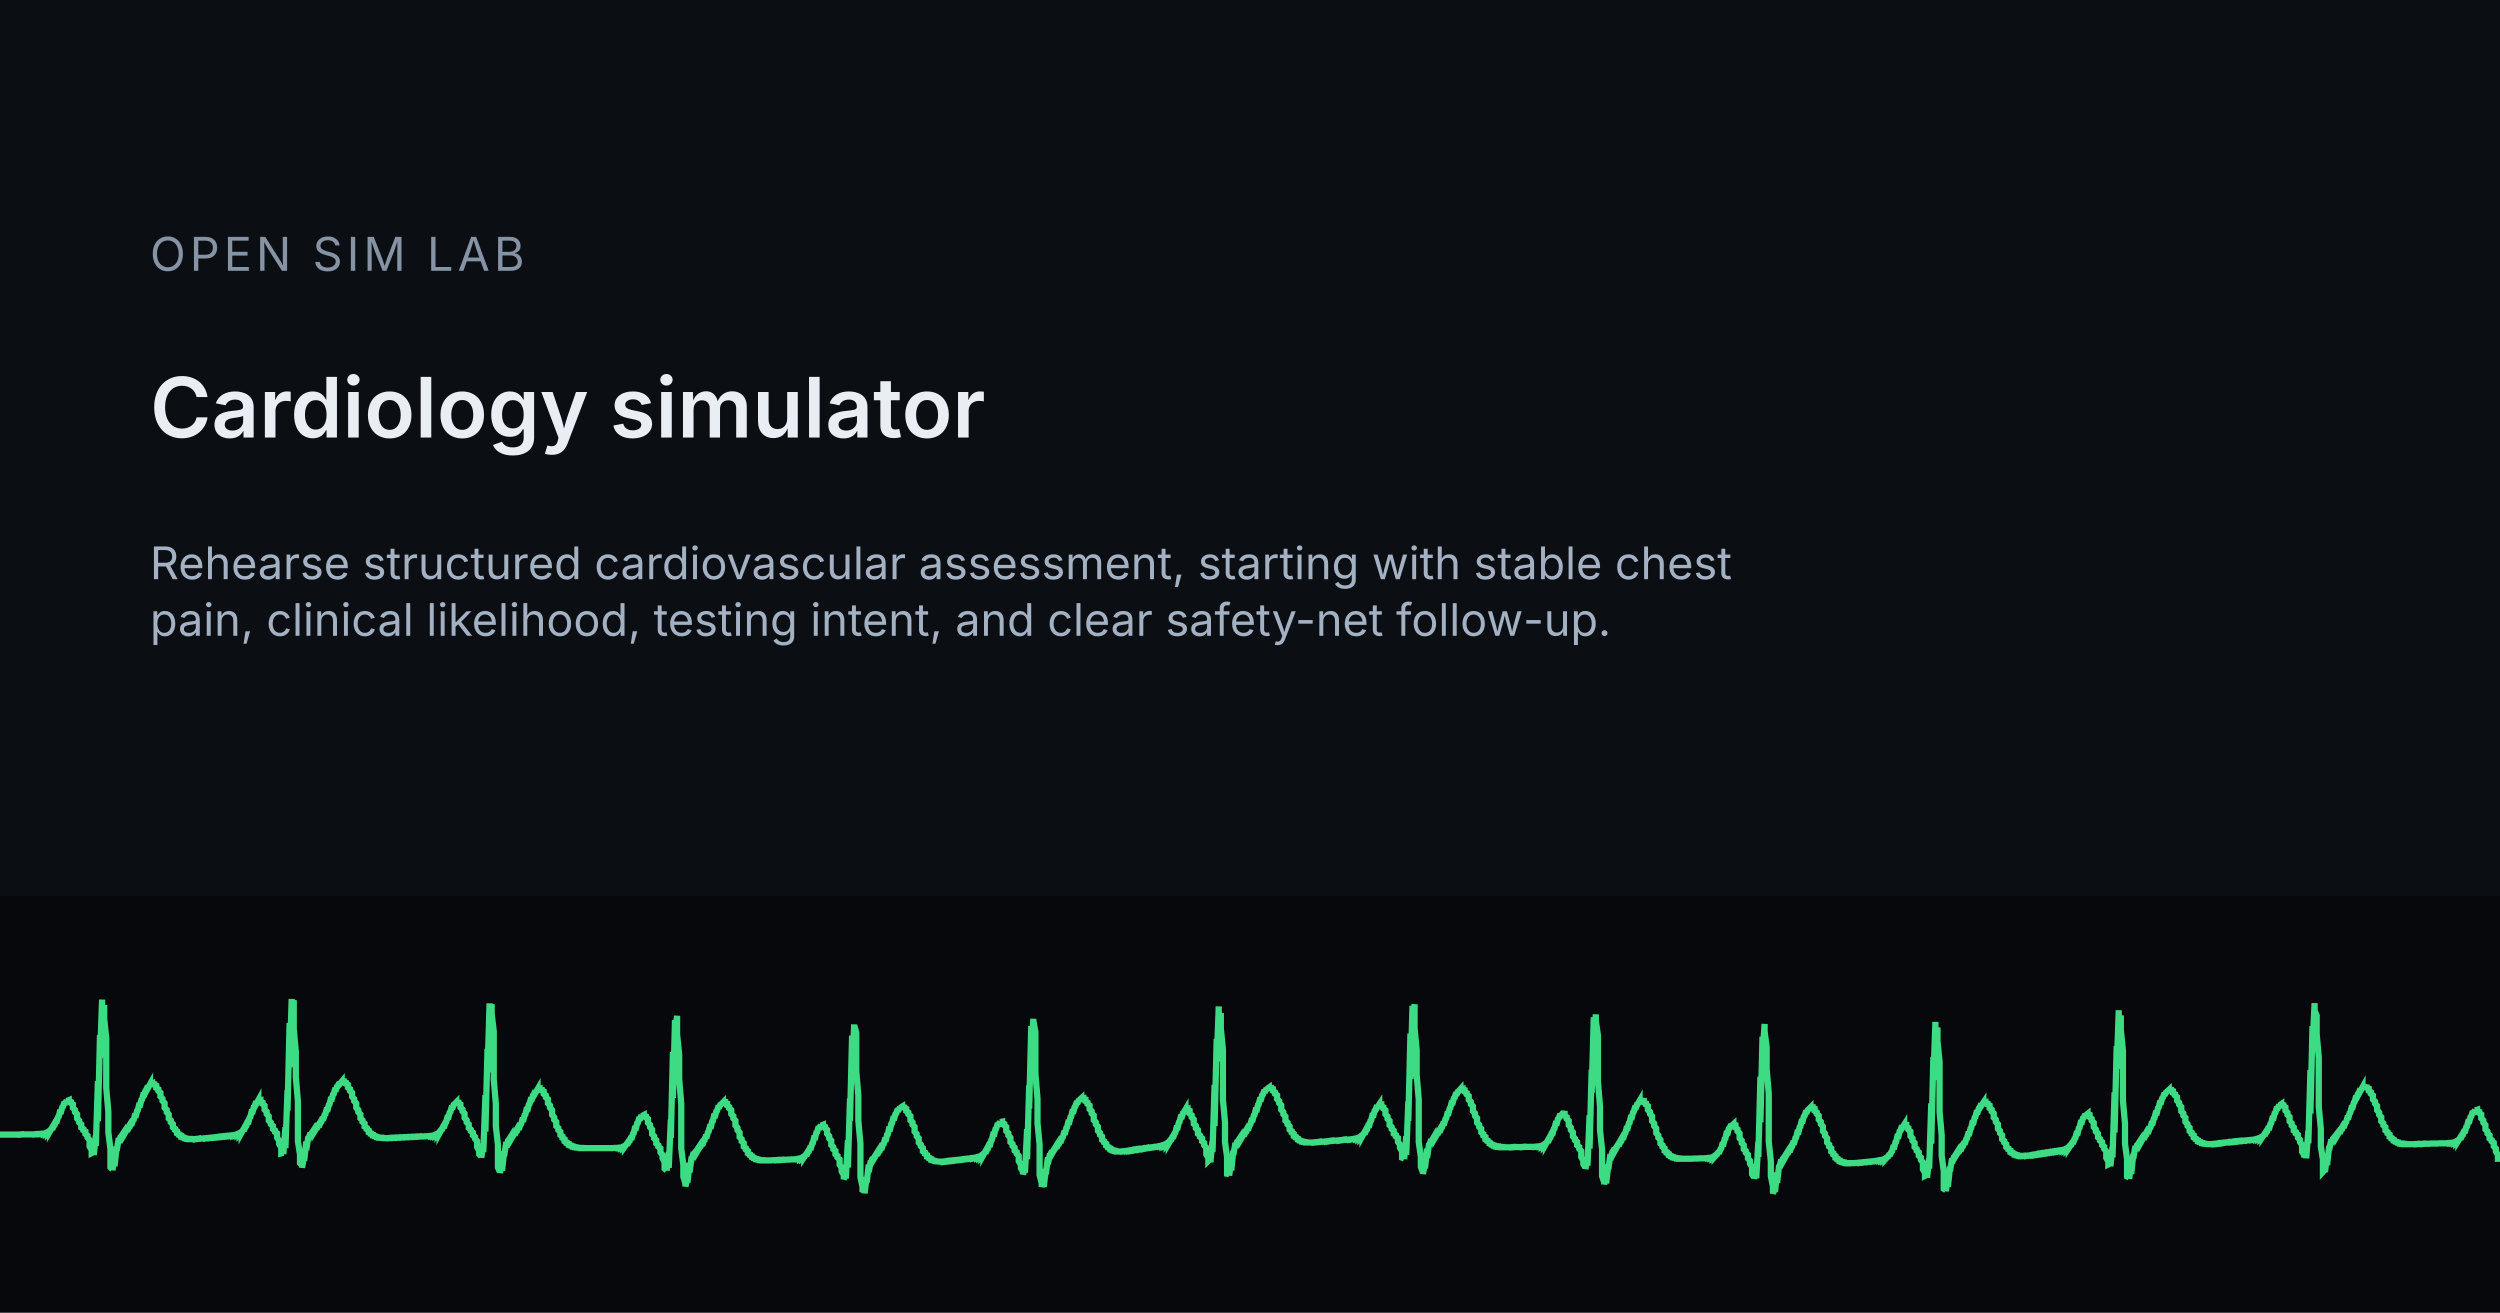
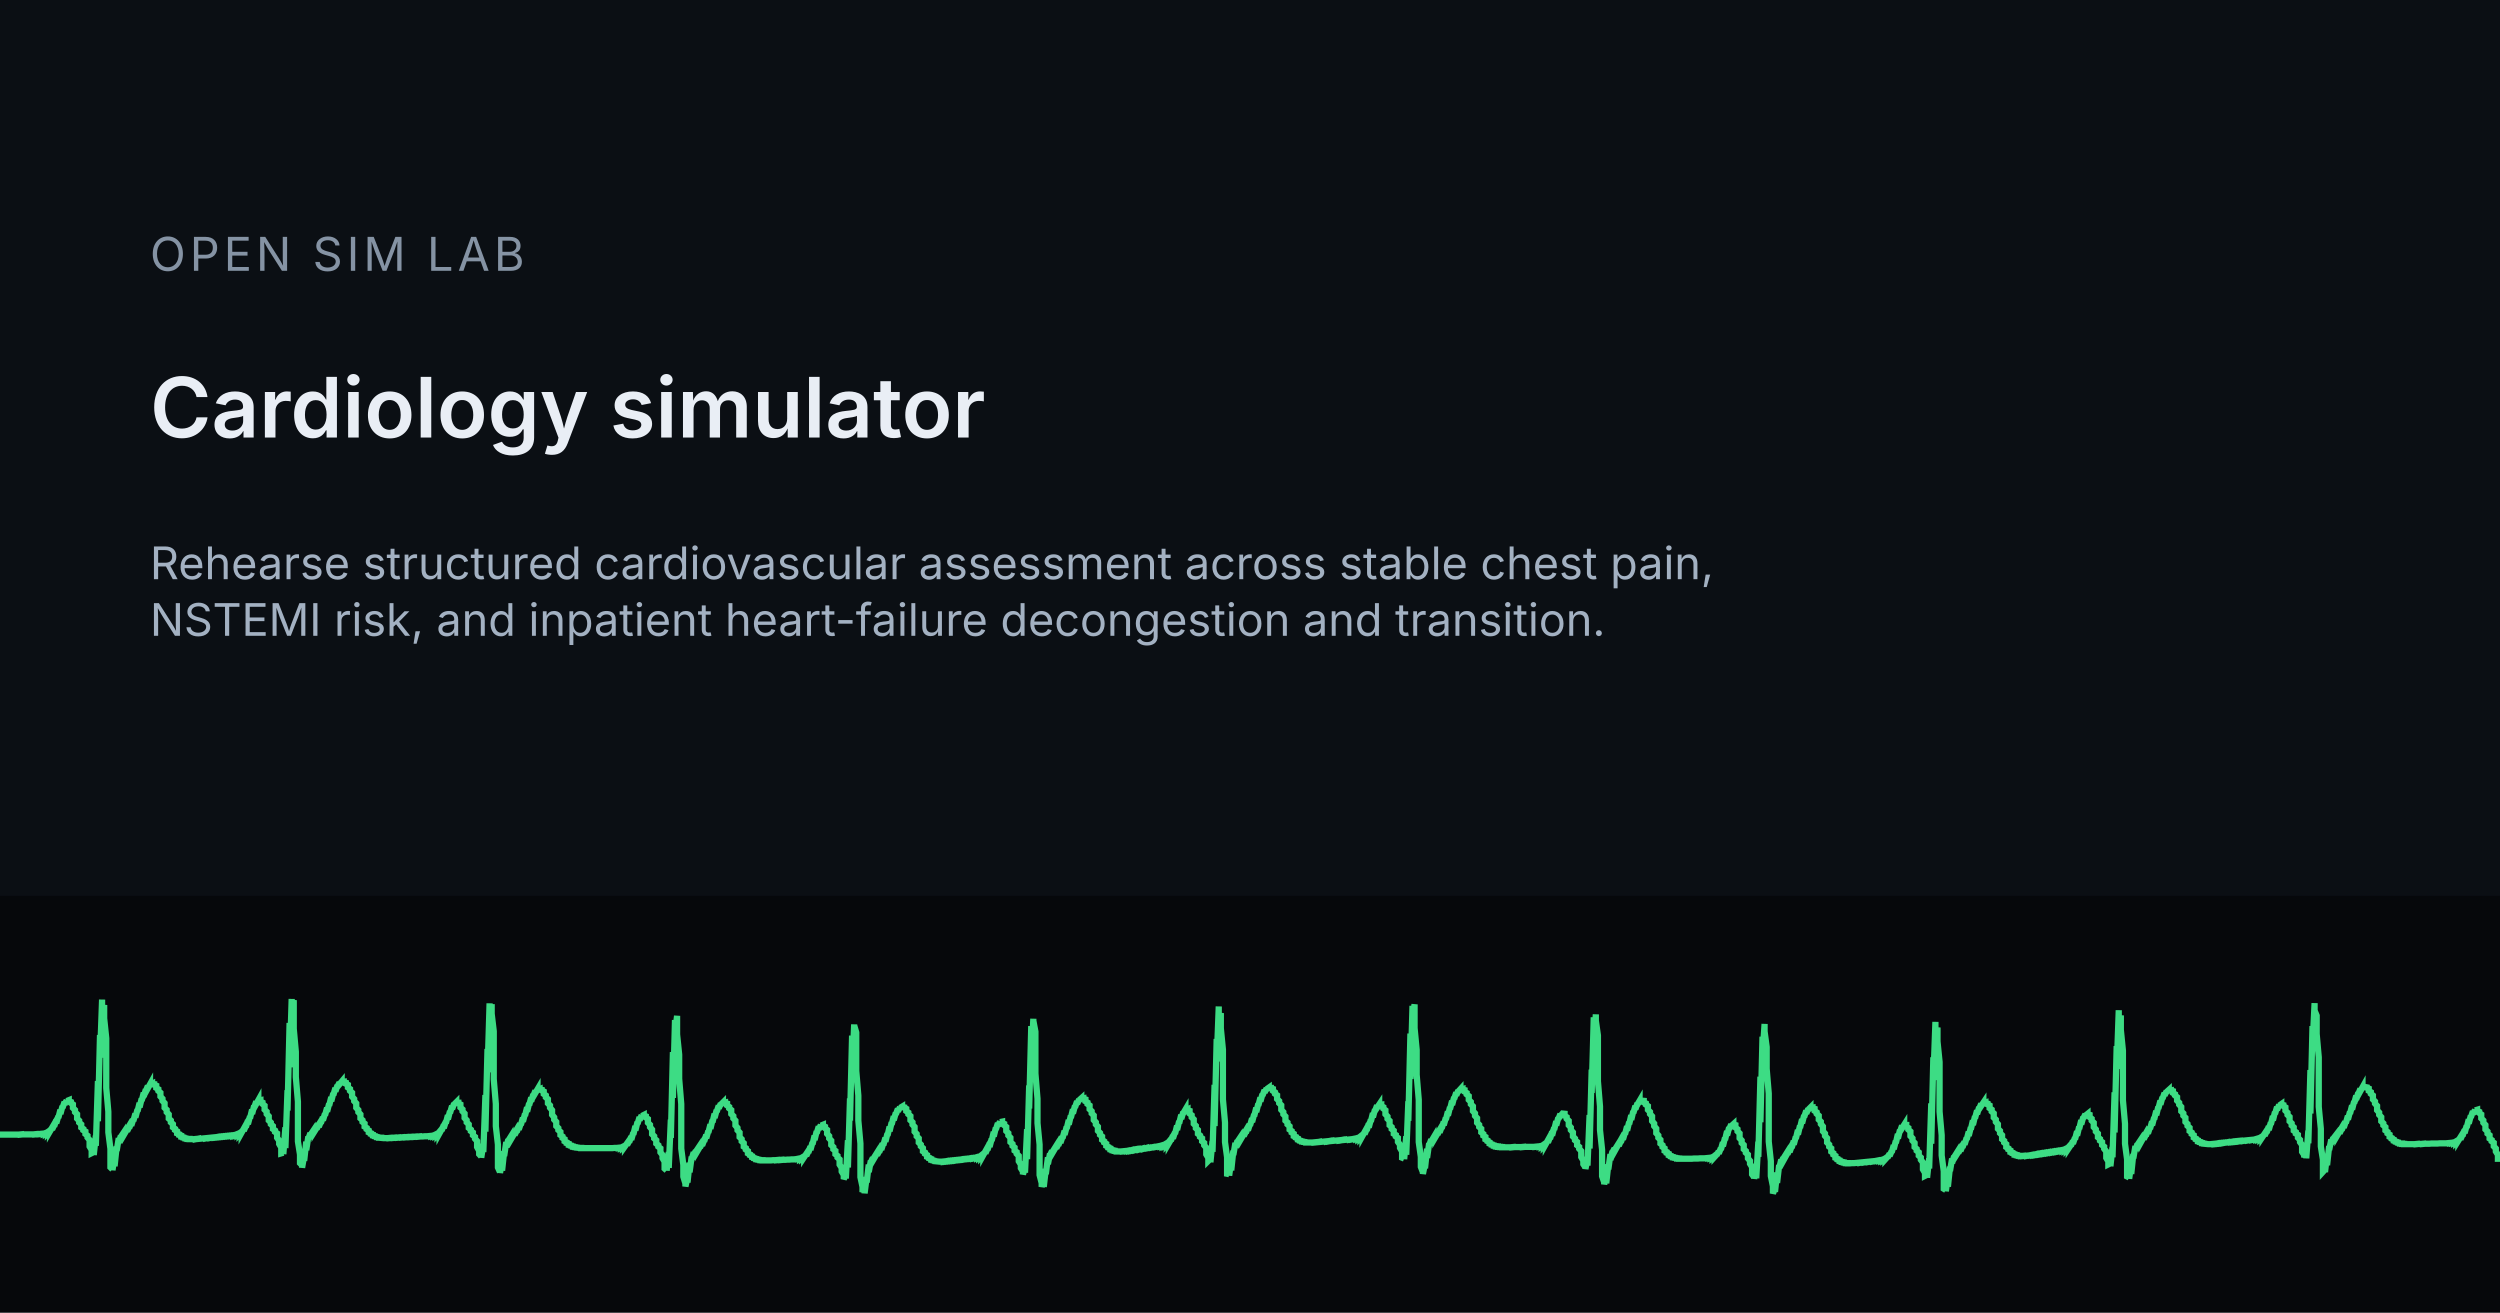
<svg xmlns="http://www.w3.org/2000/svg" width="1200" height="630" viewBox="0 0 1200 630">
  <rect width="1200" height="630" fill="#0B0F14" />
  <rect x="0" y="430" width="1200" height="200" fill="#06080B" />
  <g transform="translate(0 455)">
    <path d="M0 89.6 L0 89.6 L1 89.6 L1 89.6 L2 89.6 L2 89.6 L3 89.6 L3 89.6 L4 89.6 L4 89.6 L5 89.6 L5 89.6 L6 89.6 L6 89.6 L7 89.6 L7 89.6 L8 89.6 L8 89.6 L9 89.6 L9 89.6 L10 89.5 L10 89.6 L11 89.5 L11 89.5 L12 89.5 L12 89.5 L13 89.5 L13 89.5 L14 89.5 L14 89.5 L15 89.5 L15 89.5 L16 89.5 L16 89.5 L17 89.4 L17 89.5 L18 89.4 L18 89.4 L19 89.3 L19 89.4 L20 89.3 L20 89.3 L21 89.1 L21 89.2 L22 88.8 L22 89.0 L23 88.3 L23 88.7 L24 87.6 L24 88.0 L25 86.3 L25 87.2 L26 85.0 L26 85.7 L27 82.6 L27 84.2 L28 80.7 L28 81.6 L29 77.7 L29 79.7 L30 75.9 L30 76.8 L31 73.9 L31 75.1 L32 73.2 L32 73.5 L33 73.1 L33 73.5 L34 73.9 L34 74.4 L35 75.1 L35 76.8 L36 77.8 L36 78.8 L37 79.8 L37 81.9 L38 82.9 L38 83.8 L39 84.7 L39 86.2 L40 86.9 L40 87.5 L41 88.1 L41 89.3 L42 90.1 L42 91.0 L43 92.2 L43 95.3 L44 97.0 L44 98.5 L45 98.0 L45 99.4 L46 90.1 L46 95.0 L47 63.9 L47 83.2 L48 41.8 L48 52.7 L49 24.8 L49 32.7 L50 27.4 L50 33.8 L51 43.4 L51 67.2 L52 78.6 L52 88.5 L53 96.4 L53 105.3 L54 106.3 L54 106.7 L55 99.9 L55 104.8 L56 95.3 L56 97.4 L57 91.3 L57 93.5 L58 90.2 L58 90.7 L59 89.2 L59 89.8 L60 88.4 L60 88.8 L61 87.1 L61 88.0 L62 85.9 L62 86.5 L63 83.9 L63 85.3 L64 82.2 L64 83.1 L65 79.5 L65 81.4 L66 77.5 L66 78.5 L67 74.4 L67 76.5 L68 72.3 L68 73.4 L69 69.5 L69 71.4 L70 67.9 L70 68.7 L71 66.2 L71 67.3 L72 65.5 L72 65.7 L73 65.2 L73 65.3 L74 65.4 L74 65.7 L75 66.1 L75 67.2 L76 67.8 L76 68.6 L77 69.5 L77 71.3 L78 72.4 L78 73.4 L79 74.5 L79 76.7 L80 77.7 L80 78.8 L81 79.9 L81 81.9 L82 82.8 L82 83.7 L83 84.6 L83 86.1 L84 86.8 L84 87.4 L85 88.0 L85 89.0 L86 89.4 L86 89.8 L87 90.1 L87 90.7 L88 90.9 L88 91.1 L89 91.3 L89 91.5 L90 91.6 L90 91.7 L91 91.7 L91 91.8 L92 91.8 L92 91.8 L93 91.8 L93 91.8 L94 91.7 L94 91.8 L95 91.6 L95 91.7 L96 91.6 L96 91.6 L97 91.5 L97 91.5 L98 91.4 L98 91.4 L99 91.3 L99 91.4 L100 91.2 L100 91.2 L101 91.1 L101 91.2 L102 91.0 L102 91.0 L103 90.9 L103 91.0 L104 90.8 L104 90.9 L105 90.7 L105 90.8 L106 90.6 L106 90.7 L107 90.5 L107 90.6 L108 90.4 L108 90.5 L109 90.3 L109 90.4 L110 90.2 L110 90.3 L111 90.1 L111 90.2 L112 90.0 L112 90.1 L113 89.7 L113 89.9 L114 89.5 L114 89.6 L115 88.9 L115 89.3 L116 88.2 L116 88.6 L117 86.8 L117 87.8 L118 85.4 L118 86.1 L119 82.8 L119 84.6 L120 80.8 L120 81.8 L121 77.6 L121 79.7 L122 75.7 L122 76.6 L123 73.7 L123 74.9 L124 73.1 L124 73.3 L125 73.1 L125 73.7 L126 74.2 L126 74.9 L127 75.7 L127 77.6 L128 78.6 L128 79.7 L129 80.8 L129 82.8 L130 83.8 L130 84.6 L131 85.5 L131 86.9 L132 87.6 L132 88.3 L133 89.0 L133 91.1 L134 92.5 L134 94.1 L135 95.8 L135 98.6 L136 98.3 L136 99.0 L137 86.1 L137 96.1 L138 68.3 L138 78.1 L139 36.0 L139 57.3 L140 24.5 L140 28.4 L141 25.1 L141 38.8 L142 49.9 L142 62.0 L143 73.8 L143 92.9 L144 99.2 L144 103.3 L145 104.3 L145 105.5 L146 99.7 L146 102.2 L147 93.0 L147 97.1 L148 90.5 L148 91.6 L149 88.9 L149 89.8 L150 88.3 L150 88.6 L151 87.3 L151 88.0 L152 86.4 L152 86.9 L153 84.8 L153 85.9 L154 83.5 L154 84.2 L155 81.2 L155 82.8 L156 79.5 L156 80.4 L157 76.7 L157 78.6 L158 74.7 L158 75.7 L159 71.6 L159 73.6 L160 69.7 L160 70.7 L161 67.2 L161 68.9 L162 65.9 L162 66.5 L163 64.6 L163 65.4 L164 64.2 L164 64.3 L165 64.2 L165 64.4 L166 64.7 L166 65.2 L167 65.7 L167 67.0 L168 67.7 L168 68.6 L169 69.5 L169 71.4 L170 72.5 L170 73.5 L171 74.6 L171 76.7 L172 77.8 L172 78.8 L173 79.9 L173 81.8 L174 82.7 L174 83.5 L175 84.3 L175 85.8 L176 86.4 L176 87.0 L177 87.6 L177 88.5 L178 88.9 L178 89.3 L179 89.6 L179 90.1 L180 90.3 L180 90.5 L181 90.7 L181 90.9 L182 91.0 L182 91.1 L183 91.1 L183 91.2 L184 91.3 L184 91.3 L185 91.3 L185 91.3 L186 91.3 L186 91.3 L187 91.2 L187 91.3 L188 91.2 L188 91.2 L189 91.1 L189 91.2 L190 91.1 L190 91.1 L191 91.0 L191 91.1 L192 91.0 L192 91.0 L193 90.9 L193 91.0 L194 90.9 L194 90.9 L195 90.8 L195 90.9 L196 90.8 L196 90.8 L197 90.7 L197 90.8 L198 90.7 L198 90.7 L199 90.6 L199 90.7 L200 90.6 L200 90.6 L201 90.5 L201 90.6 L202 90.5 L202 90.5 L203 90.5 L203 90.5 L204 90.4 L204 90.4 L205 90.4 L205 90.4 L206 90.3 L206 90.3 L207 90.2 L207 90.3 L208 90.0 L208 90.1 L209 89.6 L209 89.9 L210 89.2 L210 89.4 L211 88.2 L211 88.9 L212 87.1 L212 87.7 L213 85.0 L213 86.5 L214 83.3 L214 84.2 L215 80.3 L215 82.3 L216 78.3 L216 79.3 L217 75.8 L217 77.4 L218 74.6 L218 75.1 L219 74.1 L219 74.3 L220 74.3 L220 74.6 L221 75.1 L221 76.6 L222 77.5 L222 78.4 L223 79.5 L223 81.6 L224 82.7 L224 83.7 L225 84.7 L225 86.4 L226 87.2 L226 87.9 L227 88.6 L227 89.9 L228 90.7 L228 91.6 L229 92.7 L229 95.6 L230 97.4 L230 99.0 L231 100.1 L231 100.7 L232 94.1 L232 98.0 L233 70.6 L233 88.2 L234 48.5 L234 59.7 L235 26.6 L235 38.3 L236 27.0 L236 31.6 L237 40.0 L237 63.0 L238 74.9 L238 85.6 L239 94.4 L239 105.4 L240 107.6 L240 108.0 L241 102.4 L241 106.9 L242 97.6 L242 99.9 L243 93.2 L243 95.7 L244 91.9 L244 92.5 L245 90.9 L245 91.5 L246 90.2 L246 90.6 L247 88.9 L247 89.8 L248 87.8 L248 88.4 L249 85.8 L249 87.2 L250 84.2 L250 85.0 L251 81.5 L251 83.4 L252 79.6 L252 80.6 L253 76.5 L253 78.6 L254 74.5 L254 75.5 L255 71.8 L255 73.6 L256 70.2 L256 71.0 L257 68.5 L257 69.6 L258 67.9 L258 68.2 L259 67.8 L259 67.9 L260 68.1 L260 68.4 L261 68.9 L261 70.1 L262 70.8 L262 71.7 L263 72.6 L263 74.6 L264 75.6 L264 76.7 L265 77.9 L265 80.1 L266 81.3 L266 82.4 L267 83.5 L267 85.5 L268 86.5 L268 87.4 L269 88.3 L269 89.8 L270 90.5 L270 91.2 L271 91.8 L271 92.8 L272 93.3 L272 93.7 L273 94.0 L273 94.6 L274 94.8 L274 95.0 L275 95.2 L275 95.5 L276 95.6 L276 95.7 L277 95.8 L277 95.9 L278 96.0 L278 96.0 L279 96.0 L279 96.1 L280 96.1 L280 96.1 L281 96.1 L281 96.1 L282 96.1 L282 96.1 L283 96.1 L283 96.1 L284 96.1 L284 96.1 L285 96.1 L285 96.1 L286 96.1 L286 96.1 L287 96.1 L287 96.1 L288 96.1 L288 96.1 L289 96.1 L289 96.1 L290 96.1 L290 96.1 L291 96.1 L291 96.1 L292 96.1 L292 96.1 L293 96.1 L293 96.1 L294 96.1 L294 96.1 L295 96.0 L295 96.0 L296 96.0 L296 96.0 L297 95.9 L297 96.0 L298 95.8 L298 95.9 L299 95.4 L299 95.7 L300 94.9 L300 95.2 L301 93.8 L301 94.6 L302 92.7 L302 93.3 L303 90.5 L303 92.1 L304 88.6 L304 89.6 L305 85.5 L305 87.6 L306 83.5 L306 84.5 L307 81.2 L307 82.7 L308 80.3 L308 80.7 L309 80.2 L309 80.4 L310 80.8 L310 81.4 L311 82.1 L311 83.9 L312 84.9 L312 86.0 L313 87.2 L313 89.4 L314 90.4 L314 91.4 L315 92.3 L315 93.9 L316 94.7 L316 95.4 L317 96.2 L317 98.1 L318 99.4 L318 100.9 L319 102.6 L319 105.9 L320 106.8 L320 106.9 L321 98.0 L321 105.6 L322 82.4 L322 91.2 L323 50.0 L323 72.0 L324 34.6 L324 40.8 L325 32.6 L325 41.5 L326 51.2 L326 62.8 L327 74.9 L327 96.3 L328 104.2 L328 109.8 L329 113.1 L329 114.5 L330 110.3 L330 112.6 L331 103.1 L331 107.7 L332 100.2 L332 101.4 L333 98.1 L333 99.3 L334 97.4 L334 97.8 L335 96.3 L335 97.1 L336 95.4 L336 95.9 L337 93.6 L337 94.9 L338 92.2 L338 92.9 L339 89.7 L339 91.4 L340 87.8 L340 88.7 L341 84.7 L341 86.8 L342 82.6 L342 83.7 L343 79.6 L343 81.6 L344 77.8 L344 78.7 L345 75.7 L345 77.0 L346 74.7 L346 75.2 L347 74.2 L347 74.4 L348 74.2 L348 74.4 L349 74.7 L349 75.6 L350 76.3 L350 77.0 L351 77.8 L351 79.7 L352 80.7 L352 81.8 L353 82.9 L353 85.2 L354 86.4 L354 87.5 L355 88.6 L355 90.8 L356 91.8 L356 92.8 L357 93.7 L357 95.4 L358 96.1 L358 96.8 L359 97.5 L359 98.6 L360 99.1 L360 99.5 L361 99.9 L361 100.5 L362 100.8 L362 101.0 L363 101.2 L363 101.5 L364 101.6 L364 101.7 L365 101.8 L365 101.9 L366 101.9 L366 102.0 L367 102.0 L367 102.0 L368 102.0 L368 102.0 L369 102.0 L369 102.0 L370 102.0 L370 102.0 L371 101.9 L371 101.9 L372 101.9 L372 101.9 L373 101.8 L373 101.9 L374 101.8 L374 101.8 L375 101.7 L375 101.8 L376 101.7 L376 101.7 L377 101.7 L377 101.7 L378 101.6 L378 101.6 L379 101.6 L379 101.6 L380 101.5 L380 101.5 L381 101.5 L381 101.5 L382 101.4 L382 101.4 L383 101.2 L383 101.3 L384 101.1 L384 101.2 L385 100.6 L385 100.9 L386 100.1 L386 100.4 L387 98.9 L387 99.8 L388 97.7 L388 98.3 L389 95.3 L389 97.0 L390 93.3 L390 94.3 L391 90.1 L391 92.2 L392 88.0 L392 89.0 L393 85.7 L393 87.1 L394 85.0 L394 85.3 L395 84.9 L395 85.3 L396 85.8 L396 86.5 L397 87.3 L397 89.2 L398 90.3 L398 91.4 L399 92.5 L399 94.6 L400 95.6 L400 96.6 L401 97.4 L401 99.0 L402 99.8 L402 100.6 L403 101.5 L403 104.0 L404 105.6 L404 107.3 L405 109.0 L405 111.0 L406 108.9 L406 110.7 L407 92.3 L407 105.4 L408 72.2 L408 82.9 L409 42.1 L409 60.9 L410 36.7 L410 37.2 L411 40.6 L411 59.0 L412 70.9 L412 82.9 L413 93.9 L413 110.0 L414 114.7 L414 117.2 L415 115.0 L415 117.8 L416 110.0 L416 112.6 L417 104.0 L417 107.6 L418 102.1 L418 102.9 L419 100.7 L419 101.5 L420 99.9 L420 100.3 L421 98.6 L421 99.5 L422 97.5 L422 98.1 L423 95.5 L423 96.9 L424 93.8 L424 94.7 L425 91.1 L425 93.0 L426 89.0 L426 90.1 L427 85.8 L427 88.0 L428 83.7 L428 84.8 L429 80.8 L429 82.7 L430 79.1 L430 79.9 L431 77.2 L431 78.4 L432 76.5 L432 76.8 L433 76.2 L433 76.3 L434 76.5 L434 76.7 L435 77.2 L435 78.3 L436 79.0 L436 79.8 L437 80.7 L437 82.7 L438 83.7 L438 84.8 L439 85.9 L439 88.2 L440 89.3 L440 90.4 L441 91.4 L441 93.4 L442 94.4 L442 95.2 L443 96.1 L443 97.6 L444 98.2 L444 98.8 L445 99.4 L445 100.3 L446 100.7 L446 101.0 L447 101.3 L447 101.8 L448 102.0 L448 102.1 L449 102.3 L449 102.4 L450 102.5 L450 102.5 L451 102.6 L451 102.6 L452 102.6 L452 102.6 L453 102.5 L453 102.6 L454 102.4 L454 102.5 L455 102.3 L455 102.4 L456 102.2 L456 102.3 L457 102.1 L457 102.2 L458 102.0 L458 102.1 L459 101.9 L459 102.0 L460 101.8 L460 101.8 L461 101.6 L461 101.7 L462 101.5 L462 101.6 L463 101.4 L463 101.5 L464 101.3 L464 101.3 L465 101.1 L465 101.2 L466 101.0 L466 101.1 L467 100.9 L467 101.0 L468 100.7 L468 100.8 L469 100.5 L469 100.7 L470 100.2 L470 100.4 L471 99.6 L471 100.1 L472 99.0 L472 99.4 L473 97.6 L473 98.6 L474 96.3 L474 97.0 L475 93.7 L475 95.5 L476 91.6 L476 92.6 L477 88.3 L477 90.5 L478 86.3 L478 87.2 L479 84.1 L479 85.4 L480 83.4 L480 83.6 L481 83.4 L481 83.9 L482 84.4 L482 85.1 L483 85.9 L483 87.9 L484 88.9 L484 90.0 L485 91.1 L485 93.2 L486 94.1 L486 95.0 L487 95.8 L487 97.3 L488 98.0 L488 98.8 L489 99.8 L489 102.4 L490 104.0 L490 105.7 L491 107.3 L491 108.7 L492 105.6 L492 107.9 L493 87.0 L493 101.4 L494 66.0 L494 77.1 L495 37.5 L495 54.8 L496 34.0 L496 34.9 L497 40.2 L497 60.3 L498 72.4 L498 84.1 L499 94.4 L499 109.0 L500 112.9 L500 114.7 L501 111.2 L501 114.7 L502 106.1 L502 108.6 L503 100.5 L503 103.8 L504 98.7 L504 99.5 L505 97.4 L505 98.2 L506 96.6 L506 97.0 L507 95.3 L507 96.2 L508 94.2 L508 94.8 L509 92.2 L509 93.6 L510 90.6 L510 91.4 L511 87.8 L511 89.7 L512 85.8 L512 86.8 L513 82.6 L513 84.8 L514 80.5 L514 81.6 L515 77.5 L515 79.5 L516 75.7 L516 76.6 L517 73.6 L517 74.9 L518 72.7 L518 73.1 L519 72.2 L519 72.4 L520 72.2 L520 72.4 L521 72.7 L521 73.6 L522 74.2 L522 74.9 L523 75.6 L523 77.4 L524 78.4 L524 79.4 L525 80.4 L525 82.6 L526 83.7 L526 84.7 L527 85.8 L527 87.8 L528 88.8 L528 89.7 L529 90.5 L529 92.1 L530 92.8 L530 93.4 L531 94.0 L531 95.0 L532 95.5 L532 95.9 L533 96.2 L533 96.8 L534 97.0 L534 97.2 L535 97.3 L535 97.5 L536 97.6 L536 97.7 L537 97.7 L537 97.7 L538 97.7 L538 97.7 L539 97.6 L539 97.7 L540 97.6 L540 97.6 L541 97.4 L541 97.5 L542 97.3 L542 97.4 L543 97.1 L543 97.3 L544 97.0 L544 97.1 L545 96.8 L545 97.0 L546 96.7 L546 96.8 L547 96.6 L547 96.7 L548 96.4 L548 96.5 L549 96.3 L549 96.4 L550 96.1 L550 96.2 L551 96.0 L551 96.1 L552 95.9 L552 95.9 L553 95.7 L553 95.8 L554 95.6 L554 95.6 L555 95.4 L555 95.5 L556 95.3 L556 95.3 L557 95.0 L557 95.2 L558 94.9 L558 95.0 L559 94.4 L559 94.7 L560 94.0 L560 94.3 L561 93.1 L561 93.8 L562 92.1 L562 92.6 L563 90.1 L563 91.5 L564 88.4 L564 89.3 L565 85.3 L565 87.4 L566 83.1 L566 84.2 L567 80.1 L567 82.1 L568 78.7 L568 79.3 L569 77.6 L569 78.1 L570 77.6 L570 77.9 L571 78.2 L571 79.5 L572 80.3 L572 81.3 L573 82.3 L573 84.4 L574 85.4 L574 86.5 L575 87.4 L575 89.2 L576 90.0 L576 90.7 L577 91.4 L577 92.8 L578 93.6 L578 94.7 L579 95.9 L579 99.1 L580 100.8 L580 102.2 L581 101.2 L581 102.9 L582 92.7 L582 97.9 L583 65.7 L583 85.5 L584 43.7 L584 54.5 L585 28.1 L585 34.9 L586 31.3 L586 38.6 L587 48.8 L587 72.7 L588 83.8 L588 93.2 L589 100.5 L589 108.4 L590 108.6 L590 109.3 L591 101.8 L591 106.8 L592 97.3 L592 99.4 L593 93.6 L593 95.7 L594 92.5 L594 93.0 L595 91.5 L595 92.2 L596 90.7 L596 91.1 L597 89.4 L597 90.3 L598 88.2 L598 88.8 L599 86.1 L599 87.6 L600 84.5 L600 85.3 L601 81.8 L601 83.6 L602 79.8 L602 80.8 L603 76.7 L603 78.8 L604 74.7 L604 75.7 L605 71.8 L605 73.7 L606 70.1 L606 70.9 L607 68.2 L607 69.4 L608 67.4 L608 67.8 L609 67.1 L609 67.2 L610 67.2 L610 67.4 L611 67.7 L611 68.6 L612 69.3 L612 70.0 L613 70.7 L613 72.5 L614 73.5 L614 74.5 L615 75.5 L615 77.7 L616 78.8 L616 79.8 L617 80.9 L617 82.9 L618 83.8 L618 84.7 L619 85.6 L619 87.2 L620 87.9 L620 88.6 L621 89.2 L621 90.3 L622 90.7 L622 91.1 L623 91.5 L623 92.1 L624 92.4 L624 92.6 L625 92.8 L625 93.0 L626 93.1 L626 93.2 L627 93.3 L627 93.4 L628 93.4 L628 93.4 L629 93.4 L629 93.4 L630 93.4 L630 93.4 L631 93.3 L631 93.4 L632 93.3 L632 93.3 L633 93.1 L633 93.2 L634 93.1 L634 93.1 L635 93.0 L635 93.0 L636 92.9 L636 92.9 L637 92.8 L637 92.9 L638 92.7 L638 92.8 L639 92.6 L639 92.7 L640 92.6 L640 92.6 L641 92.5 L641 92.5 L642 92.4 L642 92.4 L643 92.3 L643 92.4 L644 92.2 L644 92.3 L645 92.1 L645 92.2 L646 92.1 L646 92.1 L647 92.0 L647 92.0 L648 91.9 L648 92.0 L649 91.8 L649 91.9 L650 91.7 L650 91.7 L651 91.4 L651 91.6 L652 91.2 L652 91.3 L653 90.5 L653 91.0 L654 89.9 L654 90.2 L655 88.4 L655 89.4 L656 87.0 L656 87.7 L657 84.4 L657 86.2 L658 82.4 L658 83.4 L659 79.3 L659 81.3 L660 77.5 L660 78.3 L661 75.6 L661 76.7 L662 75.2 L662 75.3 L663 75.2 L663 75.8 L664 76.4 L664 77.1 L665 77.9 L665 79.8 L666 80.9 L666 82.0 L667 83.0 L667 85.1 L668 86.0 L668 86.9 L669 87.7 L669 89.2 L670 89.8 L670 90.5 L671 91.2 L671 93.1 L672 94.5 L672 96.0 L673 97.7 L673 100.7 L674 101.1 L674 101.4 L675 90.4 L675 99.3 L676 73.6 L676 83.0 L677 41.1 L677 62.9 L678 27.8 L678 32.7 L679 27.1 L679 38.5 L680 49.0 L680 60.9 L681 72.9 L681 93.2 L682 100.3 L682 105.1 L683 107.7 L683 108.5 L684 103.4 L684 105.8 L685 96.4 L685 100.8 L686 93.7 L686 94.8 L687 91.9 L687 92.9 L688 91.2 L688 91.5 L689 90.1 L689 90.8 L690 89.1 L690 89.6 L691 87.3 L691 88.6 L692 85.9 L692 86.7 L693 83.4 L693 85.1 L694 81.5 L694 82.5 L695 78.5 L695 80.5 L696 76.4 L696 77.4 L697 73.4 L697 75.4 L698 71.6 L698 72.5 L699 69.4 L699 70.8 L700 68.4 L700 68.9 L701 67.8 L701 68.1 L702 67.8 L702 67.9 L703 68.2 L703 69.0 L704 69.6 L704 70.3 L705 71.1 L705 72.9 L706 73.9 L706 75.0 L707 76.0 L707 78.3 L708 79.4 L708 80.6 L709 81.7 L709 83.9 L710 84.9 L710 85.9 L711 86.8 L711 88.5 L712 89.3 L712 90.1 L713 90.7 L713 91.9 L714 92.4 L714 92.8 L715 93.3 L715 93.9 L716 94.2 L716 94.5 L717 94.7 L717 95.0 L718 95.1 L718 95.3 L719 95.3 L719 95.5 L720 95.5 L720 95.6 L721 95.6 L721 95.7 L722 95.7 L722 95.7 L723 95.7 L723 95.7 L724 95.7 L724 95.7 L725 95.7 L725 95.7 L726 95.6 L726 95.7 L727 95.6 L727 95.6 L728 95.6 L728 95.6 L729 95.6 L729 95.6 L730 95.6 L730 95.6 L731 95.5 L731 95.6 L732 95.5 L732 95.5 L733 95.5 L733 95.5 L734 95.5 L734 95.5 L735 95.5 L735 95.5 L736 95.5 L736 95.5 L737 95.4 L737 95.5 L738 95.4 L738 95.4 L739 95.2 L739 95.3 L740 95.0 L740 95.1 L741 94.4 L741 94.9 L742 93.8 L742 94.1 L743 92.3 L743 93.4 L744 90.9 L744 91.7 L745 88.3 L745 90.1 L746 86.2 L746 87.3 L747 83.2 L747 85.2 L748 81.4 L748 82.2 L749 79.7 L749 80.7 L750 79.5 L750 79.5 L751 79.6 L751 80.5 L752 81.2 L752 82.0 L753 83.0 L753 85.1 L754 86.2 L754 87.4 L755 88.5 L755 90.5 L756 91.5 L756 92.3 L757 93.1 L757 94.7 L758 95.5 L758 96.4 L759 97.5 L759 100.4 L760 102.1 L760 103.8 L761 105.3 L761 106.1 L762 101.4 L762 104.5 L763 80.2 L763 96.3 L764 58.4 L764 69.6 L765 33.3 L765 47.7 L766 31.9 L766 34.9 L767 42.0 L767 64.0 L768 76.1 L768 87.4 L769 96.9 L769 109.6 L770 112.5 L770 113.5 L771 108.9 L771 113.0 L772 103.9 L772 106.3 L773 99.0 L773 101.8 L774 97.5 L774 98.1 L775 96.2 L775 97.0 L776 95.4 L776 95.8 L777 94.0 L777 95.0 L778 92.7 L778 93.4 L779 90.4 L779 92.0 L780 88.6 L780 89.5 L781 85.6 L781 87.7 L782 83.5 L782 84.6 L783 80.3 L783 82.5 L784 78.3 L784 79.3 L785 75.8 L785 77.4 L786 74.5 L786 75.1 L787 73.4 L787 74.0 L788 73.3 L788 73.3 L789 73.4 L789 74.1 L790 74.6 L790 75.2 L791 75.9 L791 77.7 L792 78.7 L792 79.7 L793 80.8 L793 83.1 L794 84.3 L794 85.5 L795 86.7 L795 88.9 L796 90.0 L796 91.1 L797 92.1 L797 93.9 L798 94.7 L798 95.5 L799 96.2 L799 97.4 L800 97.9 L800 98.4 L801 98.8 L801 99.5 L802 99.8 L802 100.1 L803 100.3 L803 100.6 L804 100.7 L804 100.8 L805 100.9 L805 101.1 L806 101.1 L806 101.2 L807 101.2 L807 101.2 L808 101.2 L808 101.2 L809 101.2 L809 101.2 L810 101.2 L810 101.2 L811 101.2 L811 101.2 L812 101.2 L812 101.2 L813 101.1 L813 101.1 L814 101.1 L814 101.1 L815 101.1 L815 101.1 L816 101.0 L816 101.0 L817 101.0 L817 101.0 L818 101.0 L818 101.0 L819 100.9 L819 100.9 L820 100.8 L820 100.9 L821 100.7 L821 100.8 L822 100.4 L822 100.6 L823 99.8 L823 100.3 L824 99.2 L824 99.5 L825 97.6 L825 98.7 L826 96.1 L826 96.9 L827 93.3 L827 95.2 L828 91.1 L828 92.2 L829 87.9 L829 90.0 L830 86.1 L830 87.0 L831 84.7 L831 85.5 L832 84.6 L832 84.7 L833 85.0 L833 86.2 L834 87.0 L834 88.0 L835 89.0 L835 91.3 L836 92.4 L836 93.6 L837 94.6 L837 96.6 L838 97.5 L838 98.3 L839 99.2 L839 101.0 L840 102.2 L840 103.6 L841 105.2 L841 108.7 L842 110.1 L842 110.8 L843 105.6 L843 110.6 L844 93.0 L844 100.3 L845 61.8 L845 83.7 L846 42.6 L846 51.2 L847 36.5 L847 40.1 L848 47.6 L848 58.0 L849 69.9 L849 93.0 L850 102.3 L850 109.5 L851 114.4 L851 117.9 L852 115.3 L852 117.1 L853 107.8 L853 112.8 L854 104.2 L854 105.8 L855 101.6 L855 103.0 L856 100.7 L856 101.1 L857 99.5 L857 100.3 L858 98.5 L858 99.0 L859 96.7 L859 98.0 L860 95.2 L860 96.0 L861 92.6 L861 94.4 L862 90.6 L862 91.6 L863 87.4 L863 89.6 L864 85.3 L864 86.4 L865 82.2 L865 84.2 L866 80.3 L866 81.2 L867 78.1 L867 79.5 L868 77.2 L868 77.6 L869 76.6 L869 76.9 L870 76.7 L870 76.9 L871 77.2 L871 78.2 L872 78.9 L872 79.6 L873 80.5 L873 82.4 L874 83.4 L874 84.5 L875 85.7 L875 88.0 L876 89.1 L876 90.2 L877 91.3 L877 93.4 L878 94.4 L878 95.4 L879 96.2 L879 97.8 L880 98.5 L880 99.2 L881 99.8 L881 100.8 L882 101.2 L882 101.6 L883 101.9 L883 102.4 L884 102.6 L884 102.8 L885 102.9 L885 103.1 L886 103.2 L886 103.3 L887 103.3 L887 103.4 L888 103.4 L888 103.4 L889 103.3 L889 103.3 L890 103.3 L890 103.3 L891 103.2 L891 103.2 L892 103.1 L892 103.1 L893 103.0 L893 103.1 L894 102.9 L894 102.9 L895 102.8 L895 102.9 L896 102.7 L896 102.7 L897 102.6 L897 102.7 L898 102.5 L898 102.5 L899 102.4 L899 102.5 L900 102.3 L900 102.3 L901 102.1 L901 102.2 L902 102.0 L902 102.1 L903 101.8 L903 102.0 L904 101.5 L904 101.7 L905 101.0 L905 101.4 L906 100.3 L906 100.7 L907 98.8 L907 99.9 L908 97.5 L908 98.2 L909 94.7 L909 96.6 L910 92.6 L910 93.7 L911 89.3 L911 91.5 L912 87.3 L912 88.2 L913 85.3 L913 86.5 L914 84.9 L914 85.0 L915 85.0 L915 85.8 L916 86.4 L916 87.2 L917 88.1 L917 90.3 L918 91.4 L918 92.5 L919 93.6 L919 95.6 L920 96.5 L920 97.3 L921 98.1 L921 99.7 L922 100.6 L922 101.7 L923 103.0 L923 106.3 L924 108.0 L924 109.4 L925 108.9 L925 110.3 L926 101.0 L926 105.9 L927 74.6 L927 94.0 L928 52.5 L928 63.4 L929 35.5 L929 43.4 L930 38.2 L930 44.9 L931 54.8 L931 78.6 L932 89.9 L932 99.6 L933 107.2 L933 115.6 L934 116.2 L934 116.8 L935 109.6 L935 114.6 L936 105.0 L936 107.1 L937 101.1 L937 103.3 L938 99.9 L938 100.4 L939 98.8 L939 99.5 L940 97.9 L940 98.4 L941 96.4 L941 97.5 L942 95.1 L942 95.8 L943 92.9 L943 94.4 L944 91.1 L944 92.0 L945 88.2 L945 90.2 L946 86.1 L946 87.1 L947 82.8 L947 85.0 L948 80.8 L948 81.8 L949 78.0 L949 79.8 L950 76.4 L950 77.2 L951 74.8 L951 75.8 L952 74.3 L952 74.5 L953 74.2 L953 74.4 L954 74.7 L954 75.1 L955 75.6 L955 76.9 L956 77.6 L956 78.5 L957 79.4 L957 81.4 L958 82.4 L958 83.5 L959 84.6 L959 86.8 L960 87.8 L960 88.9 L961 89.9 L961 91.8 L962 92.6 L962 93.4 L963 94.2 L963 95.6 L964 96.2 L964 96.7 L965 97.2 L965 98.0 L966 98.3 L966 98.6 L967 98.9 L967 99.3 L968 99.4 L968 99.6 L969 99.7 L969 99.8 L970 99.8 L970 99.9 L971 99.8 L971 99.9 L972 99.8 L972 99.8 L973 99.7 L973 99.8 L974 99.6 L974 99.6 L975 99.4 L975 99.5 L976 99.3 L976 99.4 L977 99.1 L977 99.3 L978 99.0 L978 99.1 L979 98.8 L979 99.0 L980 98.7 L980 98.8 L981 98.5 L981 98.7 L982 98.4 L982 98.5 L983 98.2 L983 98.4 L984 98.1 L984 98.2 L985 97.9 L985 98.1 L986 97.8 L986 97.9 L987 97.6 L987 97.8 L988 97.5 L988 97.6 L989 97.3 L989 97.4 L990 97.1 L990 97.2 L991 96.7 L991 97.0 L992 96.3 L992 96.6 L993 95.5 L993 96.1 L994 94.6 L994 95.1 L995 92.7 L995 94.0 L996 91.0 L996 91.9 L997 88.0 L997 90.1 L998 85.8 L998 86.9 L999 82.7 L999 84.7 L1000 81.1 L1000 81.8 L1001 79.8 L1001 80.5 L1002 79.7 L1002 79.8 L1003 80.1 L1003 81.2 L1004 82.0 L1004 82.9 L1005 83.9 L1005 86.0 L1006 87.1 L1006 88.1 L1007 89.1 L1007 90.9 L1008 91.7 L1008 92.5 L1009 93.2 L1009 94.6 L1010 95.4 L1010 96.4 L1011 97.7 L1011 100.8 L1012 102.5 L1012 103.9 L1013 103.4 L1013 104.8 L1014 95.6 L1014 100.5 L1015 69.3 L1015 88.6 L1016 47.1 L1016 58.1 L1017 29.9 L1017 38.0 L1018 32.4 L1018 39.3 L1019 49.3 L1019 73.1 L1020 84.4 L1020 94.0 L1021 101.5 L1021 109.7 L1022 110.2 L1022 110.8 L1023 103.5 L1023 108.5 L1024 98.9 L1024 101.0 L1025 95.1 L1025 97.3 L1026 94.0 L1026 94.5 L1027 93.0 L1027 93.7 L1028 92.2 L1028 92.6 L1029 90.8 L1029 91.8 L1030 89.7 L1030 90.3 L1031 87.6 L1031 89.1 L1032 86.0 L1032 86.9 L1033 83.3 L1033 85.2 L1034 81.3 L1034 82.3 L1035 78.2 L1035 80.3 L1036 76.2 L1036 77.2 L1037 73.3 L1037 75.2 L1038 71.6 L1038 72.4 L1039 69.6 L1039 70.8 L1040 68.7 L1040 69.1 L1041 68.2 L1041 68.4 L1042 68.3 L1042 68.4 L1043 68.7 L1043 69.6 L1044 70.2 L1044 70.8 L1045 71.6 L1045 73.3 L1046 74.3 L1046 75.2 L1047 76.3 L1047 78.4 L1048 79.4 L1048 80.5 L1049 81.5 L1049 83.5 L1050 84.5 L1050 85.4 L1051 86.3 L1051 87.9 L1052 88.6 L1052 89.3 L1053 89.9 L1053 91.0 L1054 91.5 L1054 91.9 L1055 92.3 L1055 92.9 L1056 93.1 L1056 93.3 L1057 93.5 L1057 93.8 L1058 93.9 L1058 94.0 L1059 94.1 L1059 94.1 L1060 94.2 L1060 94.2 L1061 94.2 L1061 94.2 L1062 94.1 L1062 94.1 L1063 94.0 L1063 94.1 L1064 93.9 L1064 94.0 L1065 93.8 L1065 93.9 L1066 93.7 L1066 93.8 L1067 93.6 L1067 93.7 L1068 93.5 L1068 93.5 L1069 93.3 L1069 93.4 L1070 93.3 L1070 93.3 L1071 93.1 L1071 93.2 L1072 93.0 L1072 93.1 L1073 92.9 L1073 93.0 L1074 92.8 L1074 92.9 L1075 92.7 L1075 92.8 L1076 92.6 L1076 92.6 L1077 92.5 L1077 92.6 L1078 92.4 L1078 92.4 L1079 92.3 L1079 92.4 L1080 92.2 L1080 92.2 L1081 92.1 L1081 92.2 L1082 92.0 L1082 92.0 L1083 91.7 L1083 91.9 L1084 91.5 L1084 91.6 L1085 91.0 L1085 91.4 L1086 90.5 L1086 90.7 L1087 89.2 L1087 90.1 L1088 88.1 L1088 88.7 L1089 85.7 L1089 87.4 L1090 83.8 L1090 84.8 L1091 80.7 L1091 82.8 L1092 78.7 L1092 79.7 L1093 76.3 L1093 77.8 L1094 75.3 L1094 75.7 L1095 75.0 L1095 75.1 L1096 75.4 L1096 75.9 L1097 76.5 L1097 78.1 L1098 79.1 L1098 80.1 L1099 81.1 L1099 83.2 L1100 84.2 L1100 85.2 L1101 86.1 L1101 87.7 L1102 88.4 L1102 89.1 L1103 89.7 L1103 91.1 L1104 92.1 L1104 93.2 L1105 94.6 L1105 97.9 L1106 99.4 L1106 100.6 L1107 97.9 L1107 101.0 L1108 87.7 L1108 93.8 L1109 58.6 L1109 79.5 L1110 37.5 L1110 47.4 L1111 26.5 L1111 30.1 L1112 32.5 L1112 41.3 L1113 52.5 L1113 76.3 L1114 86.8 L1114 95.3 L1115 101.6 L1115 107.5 L1116 106.4 L1116 107.6 L1117 99.2 L1117 104.3 L1118 95.1 L1118 97.0 L1119 92.0 L1119 93.7 L1120 91.1 L1120 91.5 L1121 90.2 L1121 90.8 L1122 89.4 L1122 89.8 L1123 88.1 L1123 89.0 L1124 86.9 L1124 87.5 L1125 84.9 L1125 86.3 L1126 83.3 L1126 84.1 L1127 80.6 L1127 82.4 L1128 78.6 L1128 79.6 L1129 75.6 L1129 77.6 L1130 73.6 L1130 74.6 L1131 70.9 L1131 72.7 L1132 69.4 L1132 70.1 L1133 67.6 L1133 68.7 L1134 66.9 L1134 67.2 L1135 66.7 L1135 66.7 L1136 66.9 L1136 67.1 L1137 67.5 L1137 68.6 L1138 69.2 L1138 70.0 L1139 70.8 L1139 72.7 L1140 73.7 L1140 74.7 L1141 75.8 L1141 77.9 L1142 79.0 L1142 80.1 L1143 81.2 L1143 83.2 L1144 84.2 L1144 85.1 L1145 86.0 L1145 87.6 L1146 88.3 L1146 89.0 L1147 89.6 L1147 90.7 L1148 91.2 L1148 91.6 L1149 92.0 L1149 92.6 L1150 92.9 L1150 93.1 L1151 93.3 L1151 93.6 L1152 93.8 L1152 93.9 L1153 93.9 L1153 94.1 L1154 94.1 L1154 94.2 L1155 94.2 L1155 94.2 L1156 94.2 L1156 94.2 L1157 94.2 L1157 94.2 L1158 94.2 L1158 94.2 L1159 94.2 L1159 94.2 L1160 94.1 L1160 94.2 L1161 94.1 L1161 94.1 L1162 94.1 L1162 94.1 L1163 94.0 L1163 94.1 L1164 94.0 L1164 94.0 L1165 94.0 L1165 94.0 L1166 94.0 L1166 94.0 L1167 93.9 L1167 93.9 L1168 93.9 L1168 93.9 L1169 93.9 L1169 93.9 L1170 93.9 L1170 93.9 L1171 93.8 L1171 93.8 L1172 93.8 L1172 93.8 L1173 93.8 L1173 93.8 L1174 93.8 L1174 93.8 L1175 93.7 L1175 93.7 L1176 93.6 L1176 93.7 L1177 93.5 L1177 93.6 L1178 93.3 L1178 93.4 L1179 92.8 L1179 93.2 L1180 92.2 L1180 92.5 L1181 90.9 L1181 91.9 L1182 89.7 L1182 90.3 L1183 87.3 L1183 88.9 L1184 85.3 L1184 86.3 L1185 82.3 L1185 84.3 L1186 80.5 L1186 81.4 L1187 78.4 L1187 79.7 L1188 77.8 L1188 78.0 L1189 77.7 L1189 78.1 L1190 78.6 L1190 79.2 L1191 79.9 L1191 81.8 L1192 82.8 L1192 83.9 L1193 85.0 L1193 87.1 L1194 88.1 L1194 89.1 L1195 89.9 L1195 91.5 L1196 92.2 L1196 92.8 L1197 93.5 L1197 95.2 L1198 96.3 L1198 97.7 L1199 99.3 L1199 102.7" fill="none" stroke="#3DDC84" stroke-width="3" />
  </g>
  <text x="72" y="130" font-family="Inter, system-ui, sans-serif" font-size="22.4" letter-spacing="2" fill="#8593A4">OPEN SIM LAB</text>
  <text x="72" y="210" font-family="Inter, system-ui, sans-serif" font-size="40" font-weight="600" fill="#E9EEF5">Cardiology simulator</text>
-   <text x="72" y="278" font-family="Inter, system-ui, sans-serif" font-size="21.6" fill="#A3B1C2">Rehearse structured cardiovascular assessment, starting with stable chest</text>
-   <text x="72" y="305.2" font-family="Inter, system-ui, sans-serif" font-size="21.6" fill="#A3B1C2">pain, clinical likelihood, testing intent, and clear safety-net follow-up.</text>
+   <text x="72" y="278" font-family="Inter, system-ui, sans-serif" font-size="21.6" fill="#A3B1C2">Rehearse structured cardiovascular assessment across stable chest pain,</text>
+   <text x="72" y="305.2" font-family="Inter, system-ui, sans-serif" font-size="21.6" fill="#A3B1C2">NSTEMI risk, and inpatient heart-failure decongestion and transition.</text>
</svg>
